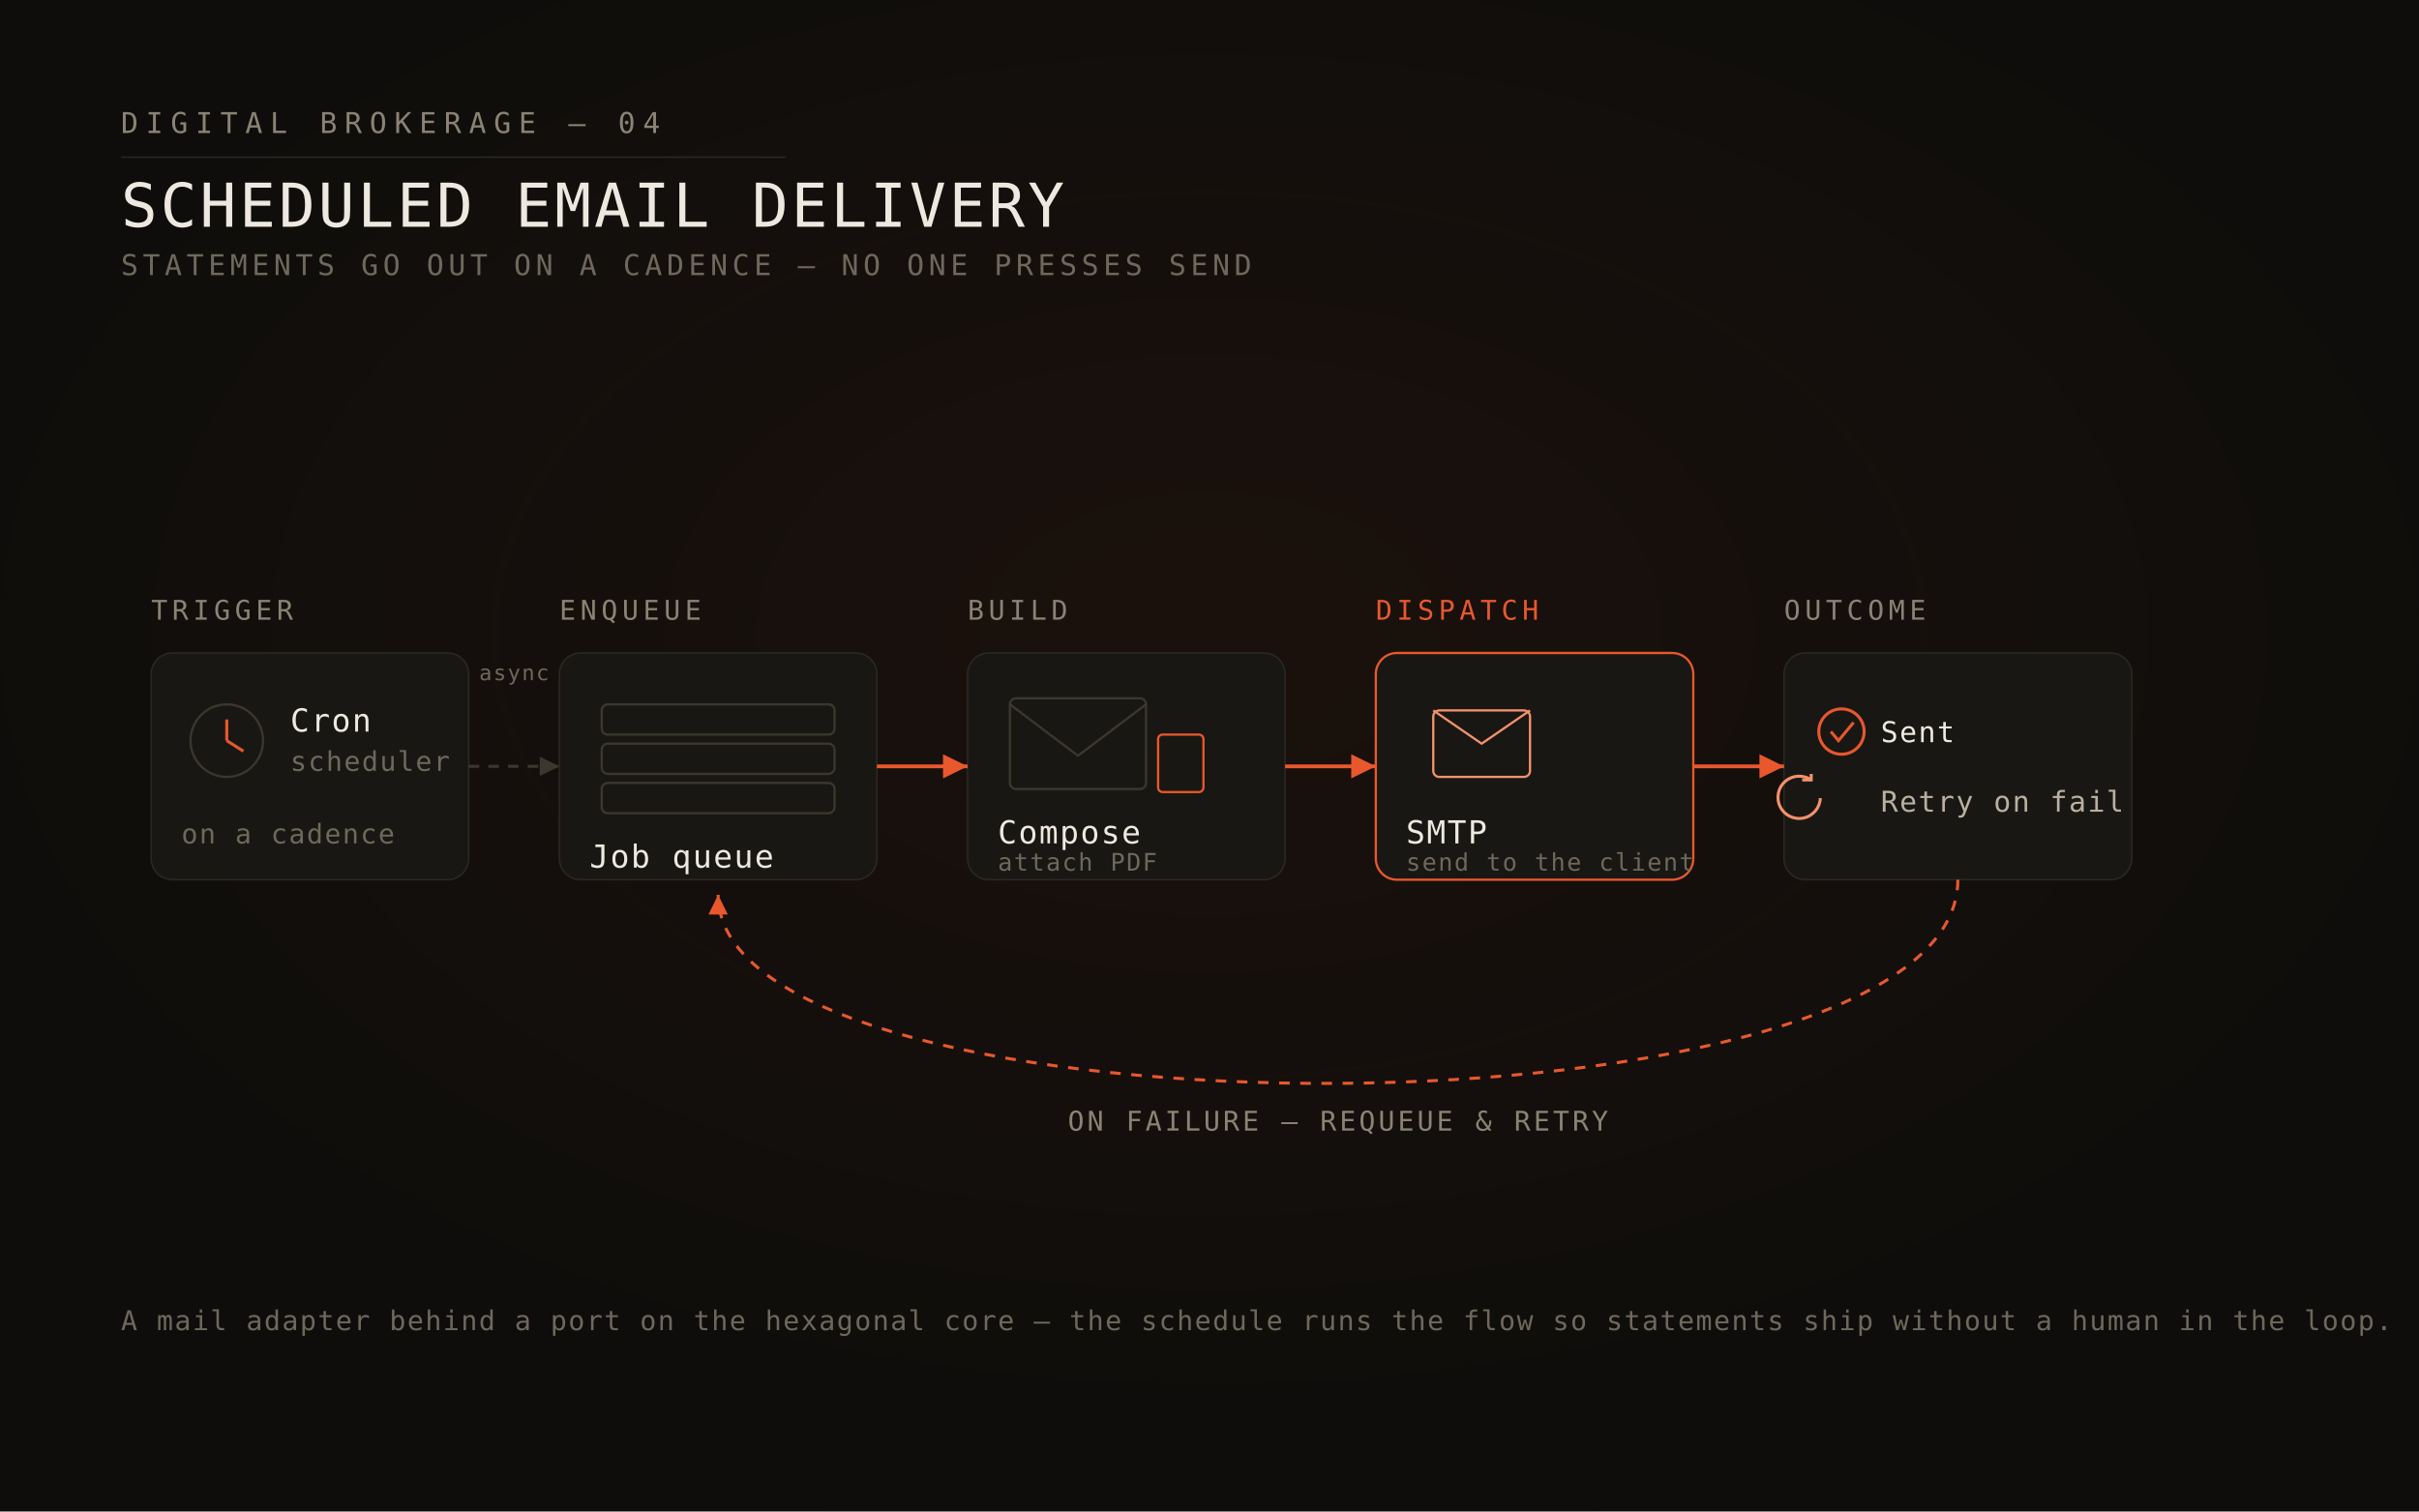
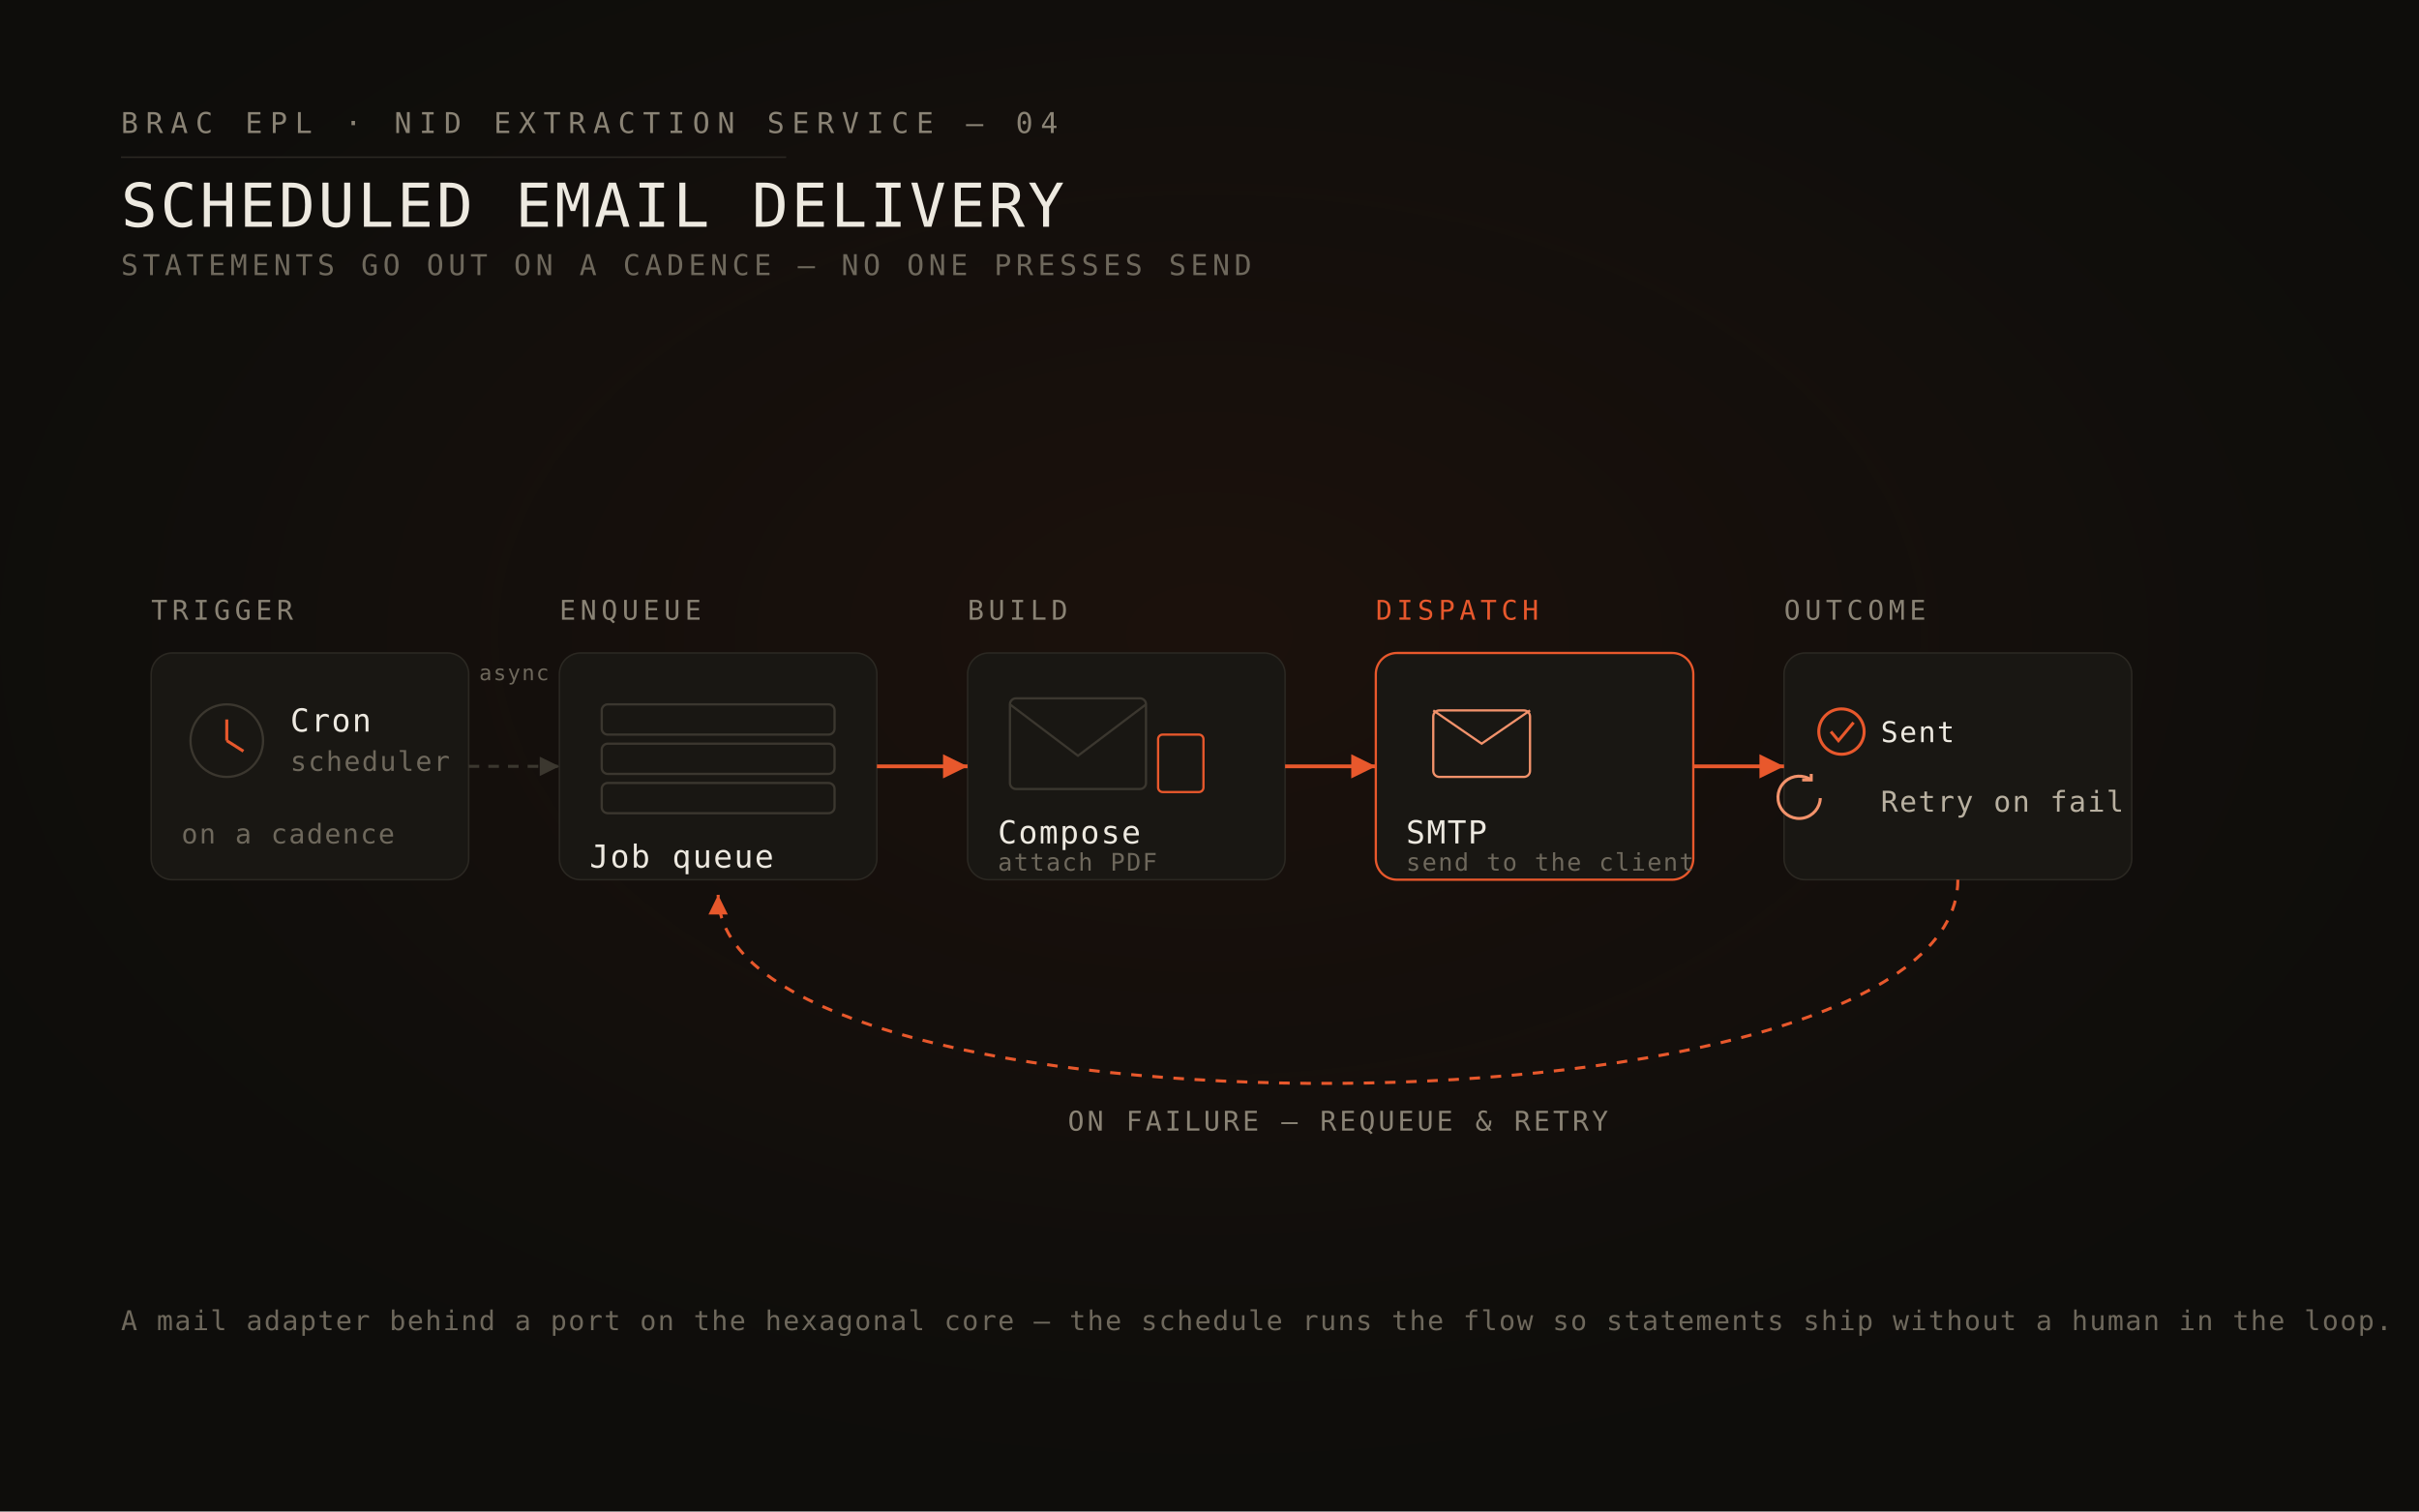
<svg xmlns="http://www.w3.org/2000/svg" viewBox="0 0 1600 1000" width="1600" height="1000" role="img" aria-label="Scheduled automated email delivery pipeline with retry on failure">
  <defs>
    <radialGradient id="warm" cx="50%" cy="42%" r="62%">
      <stop offset="0%" stop-color="#B4441F" stop-opacity="0.08" />
      <stop offset="55%" stop-color="#B4441F" stop-opacity="0.03" />
      <stop offset="100%" stop-color="#0E0D0B" stop-opacity="0" />
    </radialGradient>
    <marker id="ember" markerWidth="9" markerHeight="9" refX="6.5" refY="3.2" orient="auto">
      <path d="M0,0 L6.5,3.2 L0,6.4 Z" fill="#E8582C" />
    </marker>
    <marker id="ink" markerWidth="9" markerHeight="9" refX="6.5" refY="3.2" orient="auto">
      <path d="M0,0 L6.5,3.2 L0,6.4 Z" fill="#3B372F" />
    </marker>
  </defs>
  <rect x="0" y="0" width="1600" height="1000" fill="#0E0D0B" />
  <rect x="0" y="0" width="1600" height="1000" fill="url(#warm)" />
-   <text x="80" y="88" font-family="ui-monospace, 'JetBrains Mono', Menlo, monospace" font-size="19" letter-spacing="5" fill="#8A8375">DIGITAL BROKERAGE — 04</text>
+   <text x="80" y="88" font-family="ui-monospace, 'JetBrains Mono', Menlo, monospace" font-size="19" letter-spacing="5" fill="#8A8375">BRAC EPL · NID EXTRACTION SERVICE — 04</text>
  <line x1="80" y1="104" x2="520" y2="104" stroke="#2B2822" stroke-width="1" />
  <text x="80" y="150" font-family="ui-monospace, 'JetBrains Mono', Menlo, monospace" font-size="40" letter-spacing="2" fill="#EDE9E0">SCHEDULED EMAIL DELIVERY</text>
  <text x="80" y="182" font-family="ui-monospace, 'JetBrains Mono', Menlo, monospace" font-size="19" letter-spacing="3" fill="#6E685C">STATEMENTS GO OUT ON A CADENCE — NO ONE PRESSES SEND</text>
  <text x="100" y="410" font-family="ui-monospace, 'JetBrains Mono', Menlo, monospace" font-size="18" letter-spacing="3" fill="#8A8375">TRIGGER</text>
  <rect x="100" y="432" width="210" height="150" rx="14" fill="#191713" stroke="#2B2822" stroke-width="1" />
  <circle cx="150" cy="490" r="24" fill="none" stroke="#3B372F" stroke-width="1.5" />
  <path d="M150 490 v-14 M150 490 l11 7" fill="none" stroke="#E8582C" stroke-width="2" />
  <text x="192" y="484" font-family="ui-monospace, 'JetBrains Mono', Menlo, monospace" font-size="21" letter-spacing="1" fill="#EDE9E0">Cron</text>
  <text x="192" y="510" font-family="ui-monospace, 'JetBrains Mono', Menlo, monospace" font-size="18" letter-spacing="1" fill="#6E685C">scheduler</text>
  <text x="120" y="558" font-family="ui-monospace, 'JetBrains Mono', Menlo, monospace" font-size="18" letter-spacing="1" fill="#6E685C">on a cadence</text>
  <text x="370" y="410" font-family="ui-monospace, 'JetBrains Mono', Menlo, monospace" font-size="18" letter-spacing="3" fill="#8A8375">ENQUEUE</text>
  <rect x="370" y="432" width="210" height="150" rx="14" fill="#191713" stroke="#2B2822" stroke-width="1" />
  <rect x="398" y="466" width="154" height="20" rx="4" fill="none" stroke="#3B372F" stroke-width="1.5" />
  <rect x="398" y="492" width="154" height="20" rx="4" fill="none" stroke="#3B372F" stroke-width="1.5" />
  <rect x="398" y="518" width="154" height="20" rx="4" fill="none" stroke="#3B372F" stroke-width="1.5" />
  <text x="390" y="574" font-family="ui-monospace, 'JetBrains Mono', Menlo, monospace" font-size="21" letter-spacing="1" fill="#EDE9E0">Job queue</text>
  <text x="640" y="410" font-family="ui-monospace, 'JetBrains Mono', Menlo, monospace" font-size="18" letter-spacing="3" fill="#8A8375">BUILD</text>
  <rect x="640" y="432" width="210" height="150" rx="14" fill="#191713" stroke="#2B2822" stroke-width="1" />
  <rect x="668" y="462" width="90" height="60" rx="4" fill="none" stroke="#3B372F" stroke-width="1.5" />
  <path d="M668 466 l45 34 l45 -34" fill="none" stroke="#3B372F" stroke-width="1.5" />
  <rect x="766" y="486" width="30" height="38" rx="3" fill="none" stroke="#E8582C" stroke-width="1.5" />
  <text x="660" y="558" font-family="ui-monospace, 'JetBrains Mono', Menlo, monospace" font-size="21" letter-spacing="1" fill="#EDE9E0">Compose</text>
  <text x="660" y="576" font-family="ui-monospace, 'JetBrains Mono', Menlo, monospace" font-size="16" letter-spacing="1" fill="#6E685C">attach PDF</text>
  <text x="910" y="410" font-family="ui-monospace, 'JetBrains Mono', Menlo, monospace" font-size="18" letter-spacing="3" fill="#E8582C">DISPATCH</text>
  <rect x="910" y="432" width="210" height="150" rx="14" fill="#191713" stroke="#E8582C" stroke-width="1.5" />
  <path d="M948 470 l32 22 l32 -22" fill="none" stroke="#F2926B" stroke-width="1.5" />
  <rect x="948" y="470" width="64" height="44" rx="4" fill="none" stroke="#F2926B" stroke-width="1.5" />
  <text x="930" y="558" font-family="ui-monospace, 'JetBrains Mono', Menlo, monospace" font-size="21" letter-spacing="1" fill="#EDE9E0">SMTP</text>
  <text x="930" y="576" font-family="ui-monospace, 'JetBrains Mono', Menlo, monospace" font-size="16" letter-spacing="1" fill="#6E685C">send to the client</text>
  <text x="1180" y="410" font-family="ui-monospace, 'JetBrains Mono', Menlo, monospace" font-size="18" letter-spacing="3" fill="#8A8375">OUTCOME</text>
  <rect x="1180" y="432" width="230" height="150" rx="14" fill="#191713" stroke="#2B2822" stroke-width="1" />
  <circle cx="1218" cy="484" r="15" fill="none" stroke="#E8582C" stroke-width="2" />
  <path d="M1211 484 l5 6 l10 -12" fill="none" stroke="#E8582C" stroke-width="2" />
  <text x="1244" y="491" font-family="ui-monospace, 'JetBrains Mono', Menlo, monospace" font-size="19" letter-spacing="1" fill="#EDE9E0">Sent</text>
  <path d="M1204 528 a14 14 0 1 1 -6 -12" fill="none" stroke="#F2926B" stroke-width="2" />
  <path d="M1198 512 l0 4 l-6 0" fill="none" stroke="#F2926B" stroke-width="2" />
  <text x="1244" y="537" font-family="ui-monospace, 'JetBrains Mono', Menlo, monospace" font-size="19" letter-spacing="1" fill="#B8B0A0">Retry on fail</text>
  <line x1="310" y1="507" x2="370" y2="507" stroke="#3B372F" stroke-width="2" stroke-dasharray="7 6" marker-end="url(#ink)" />
  <text x="340" y="450" text-anchor="middle" font-family="ui-monospace, 'JetBrains Mono', Menlo, monospace" font-size="14" letter-spacing="1" fill="#6E685C">async</text>
  <line x1="580" y1="507" x2="640" y2="507" stroke="#E8582C" stroke-width="2.5" marker-end="url(#ember)" />
  <line x1="850" y1="507" x2="910" y2="507" stroke="#E8582C" stroke-width="2.5" marker-end="url(#ember)" />
  <line x1="1120" y1="507" x2="1180" y2="507" stroke="#E8582C" stroke-width="2.5" marker-end="url(#ember)" />
  <path d="M1295 582 C 1295 760, 475 760, 475 592" fill="none" stroke="#E8582C" stroke-width="2" stroke-dasharray="7 7" marker-end="url(#ember)" />
  <text x="885" y="748" text-anchor="middle" font-family="ui-monospace, 'JetBrains Mono', Menlo, monospace" font-size="18" letter-spacing="2" fill="#8A8375">ON FAILURE — REQUEUE &amp; RETRY</text>
  <text x="80" y="880" font-family="ui-monospace, 'JetBrains Mono', Menlo, monospace" font-size="18" letter-spacing="1" fill="#6E685C">A mail adapter behind a port on the hexagonal core — the schedule runs the flow so statements ship without a human in the loop.</text>
</svg>
